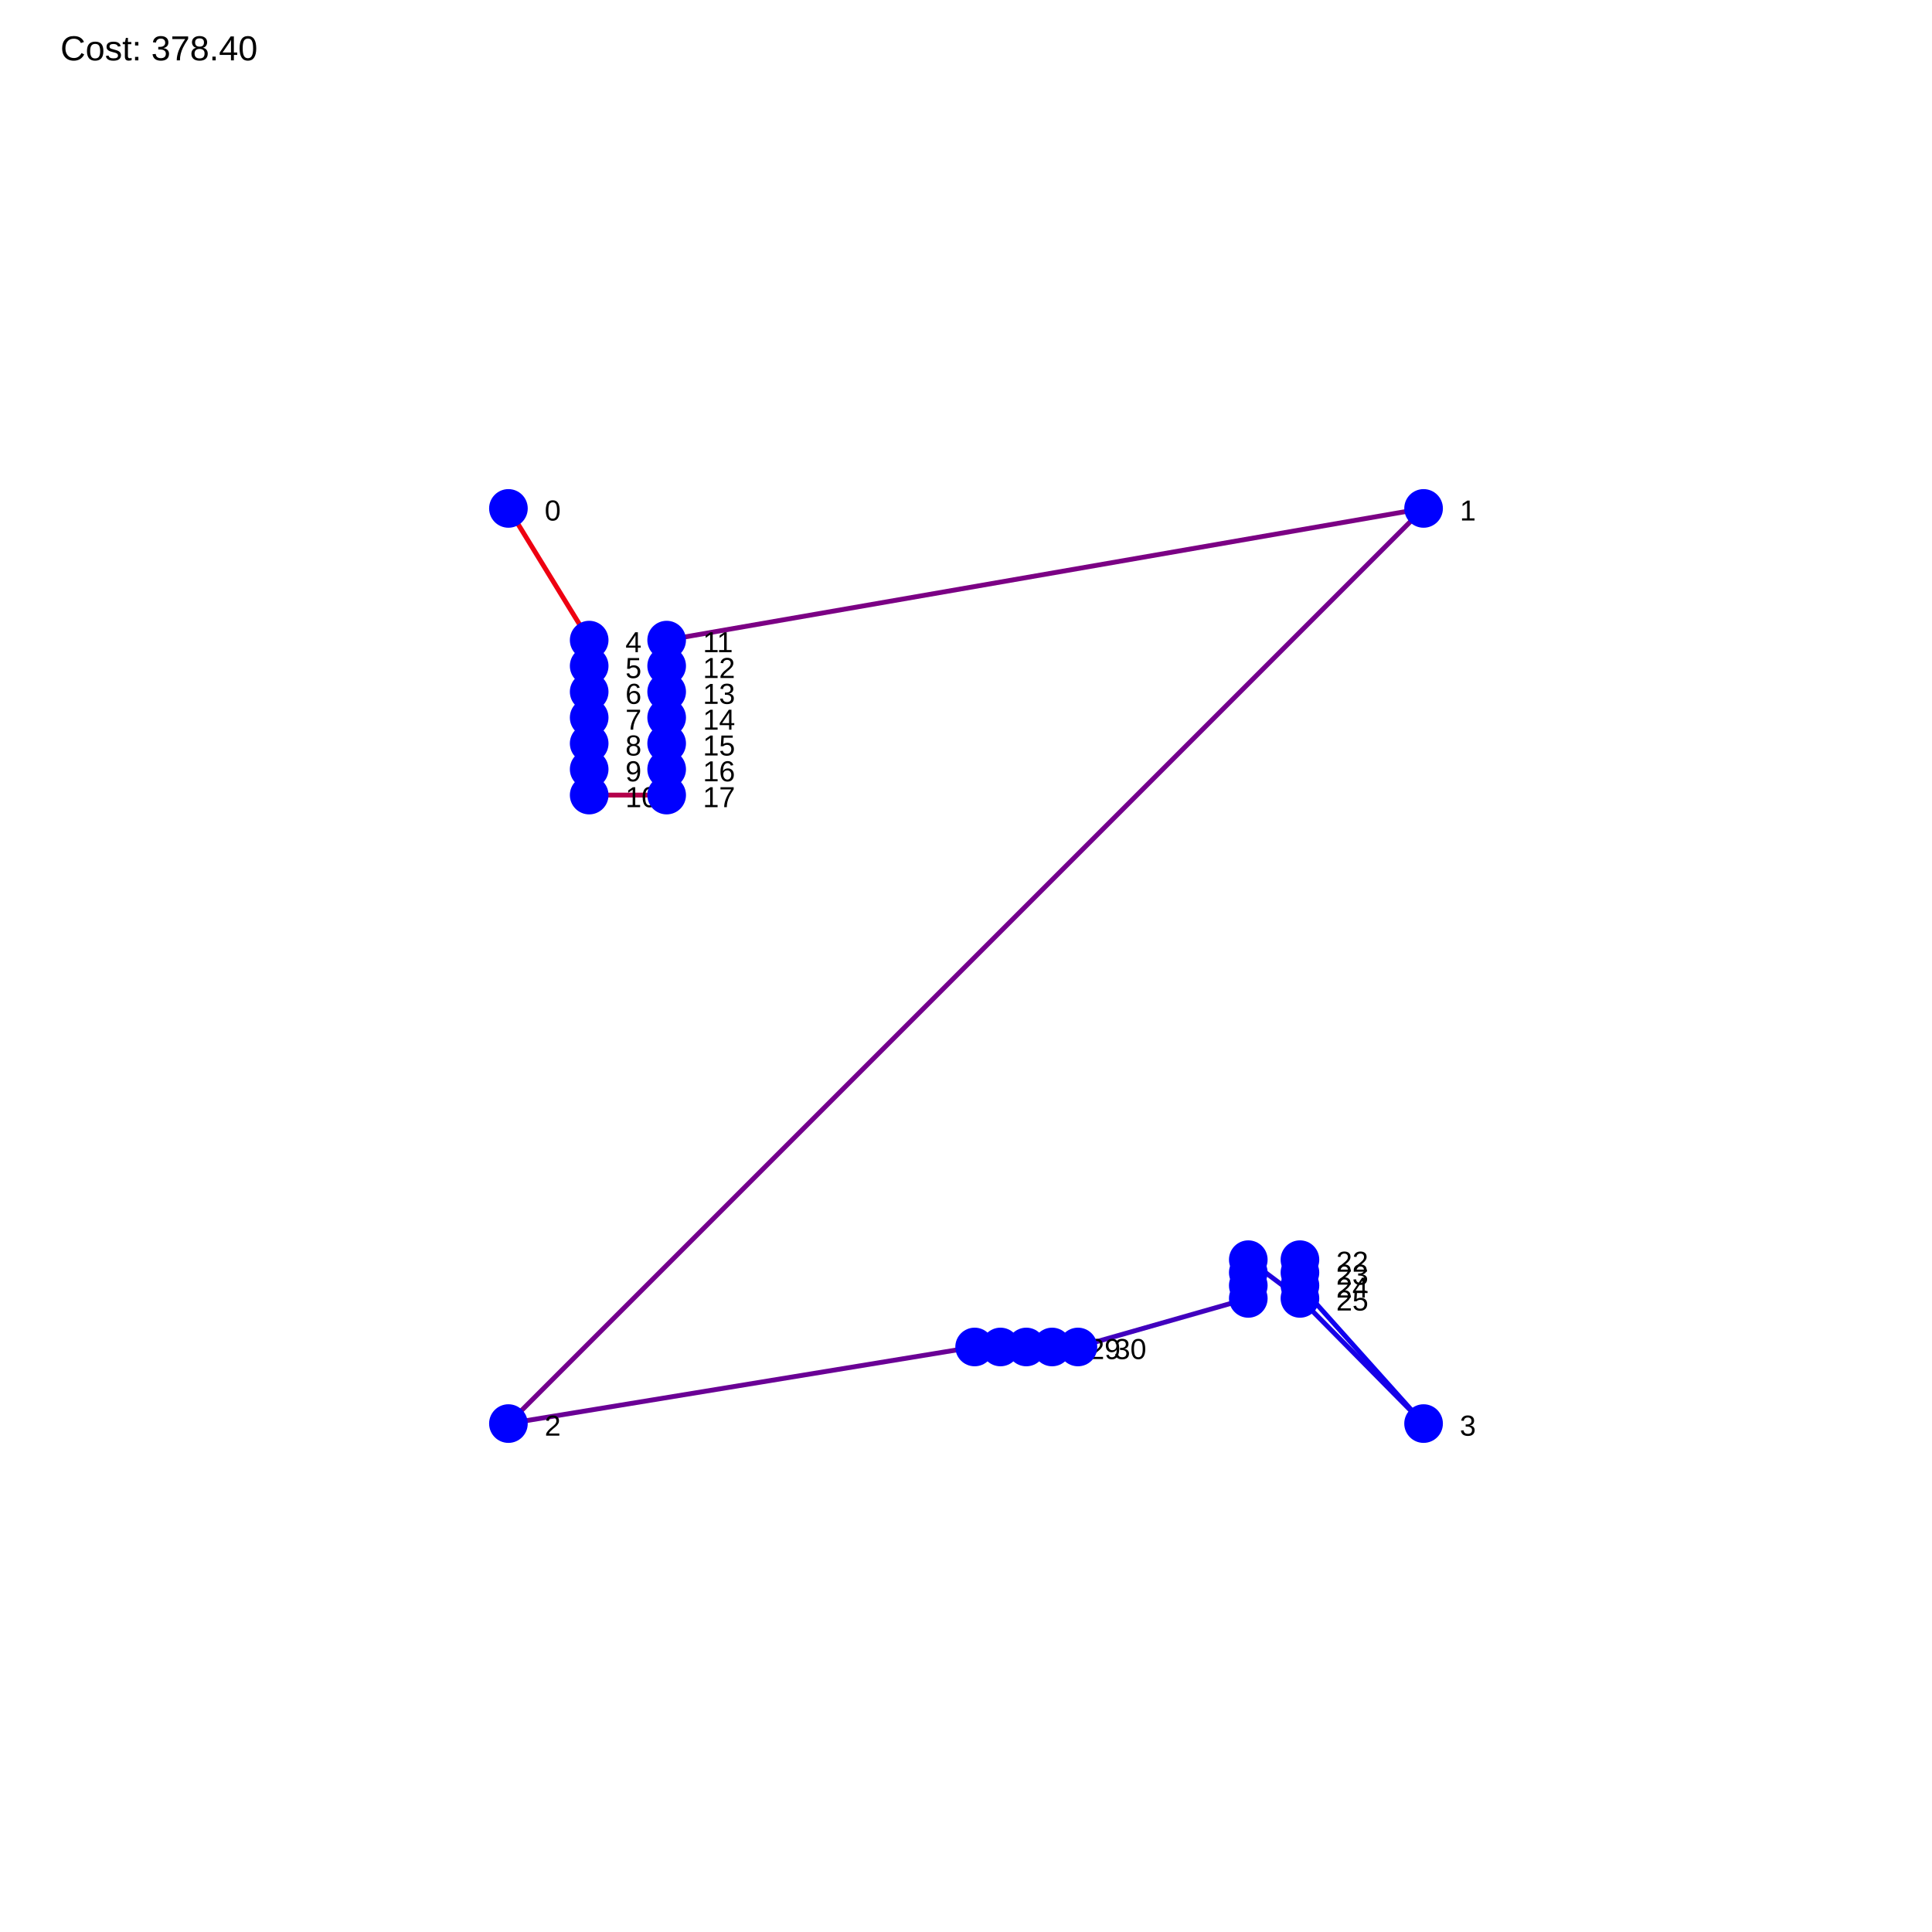
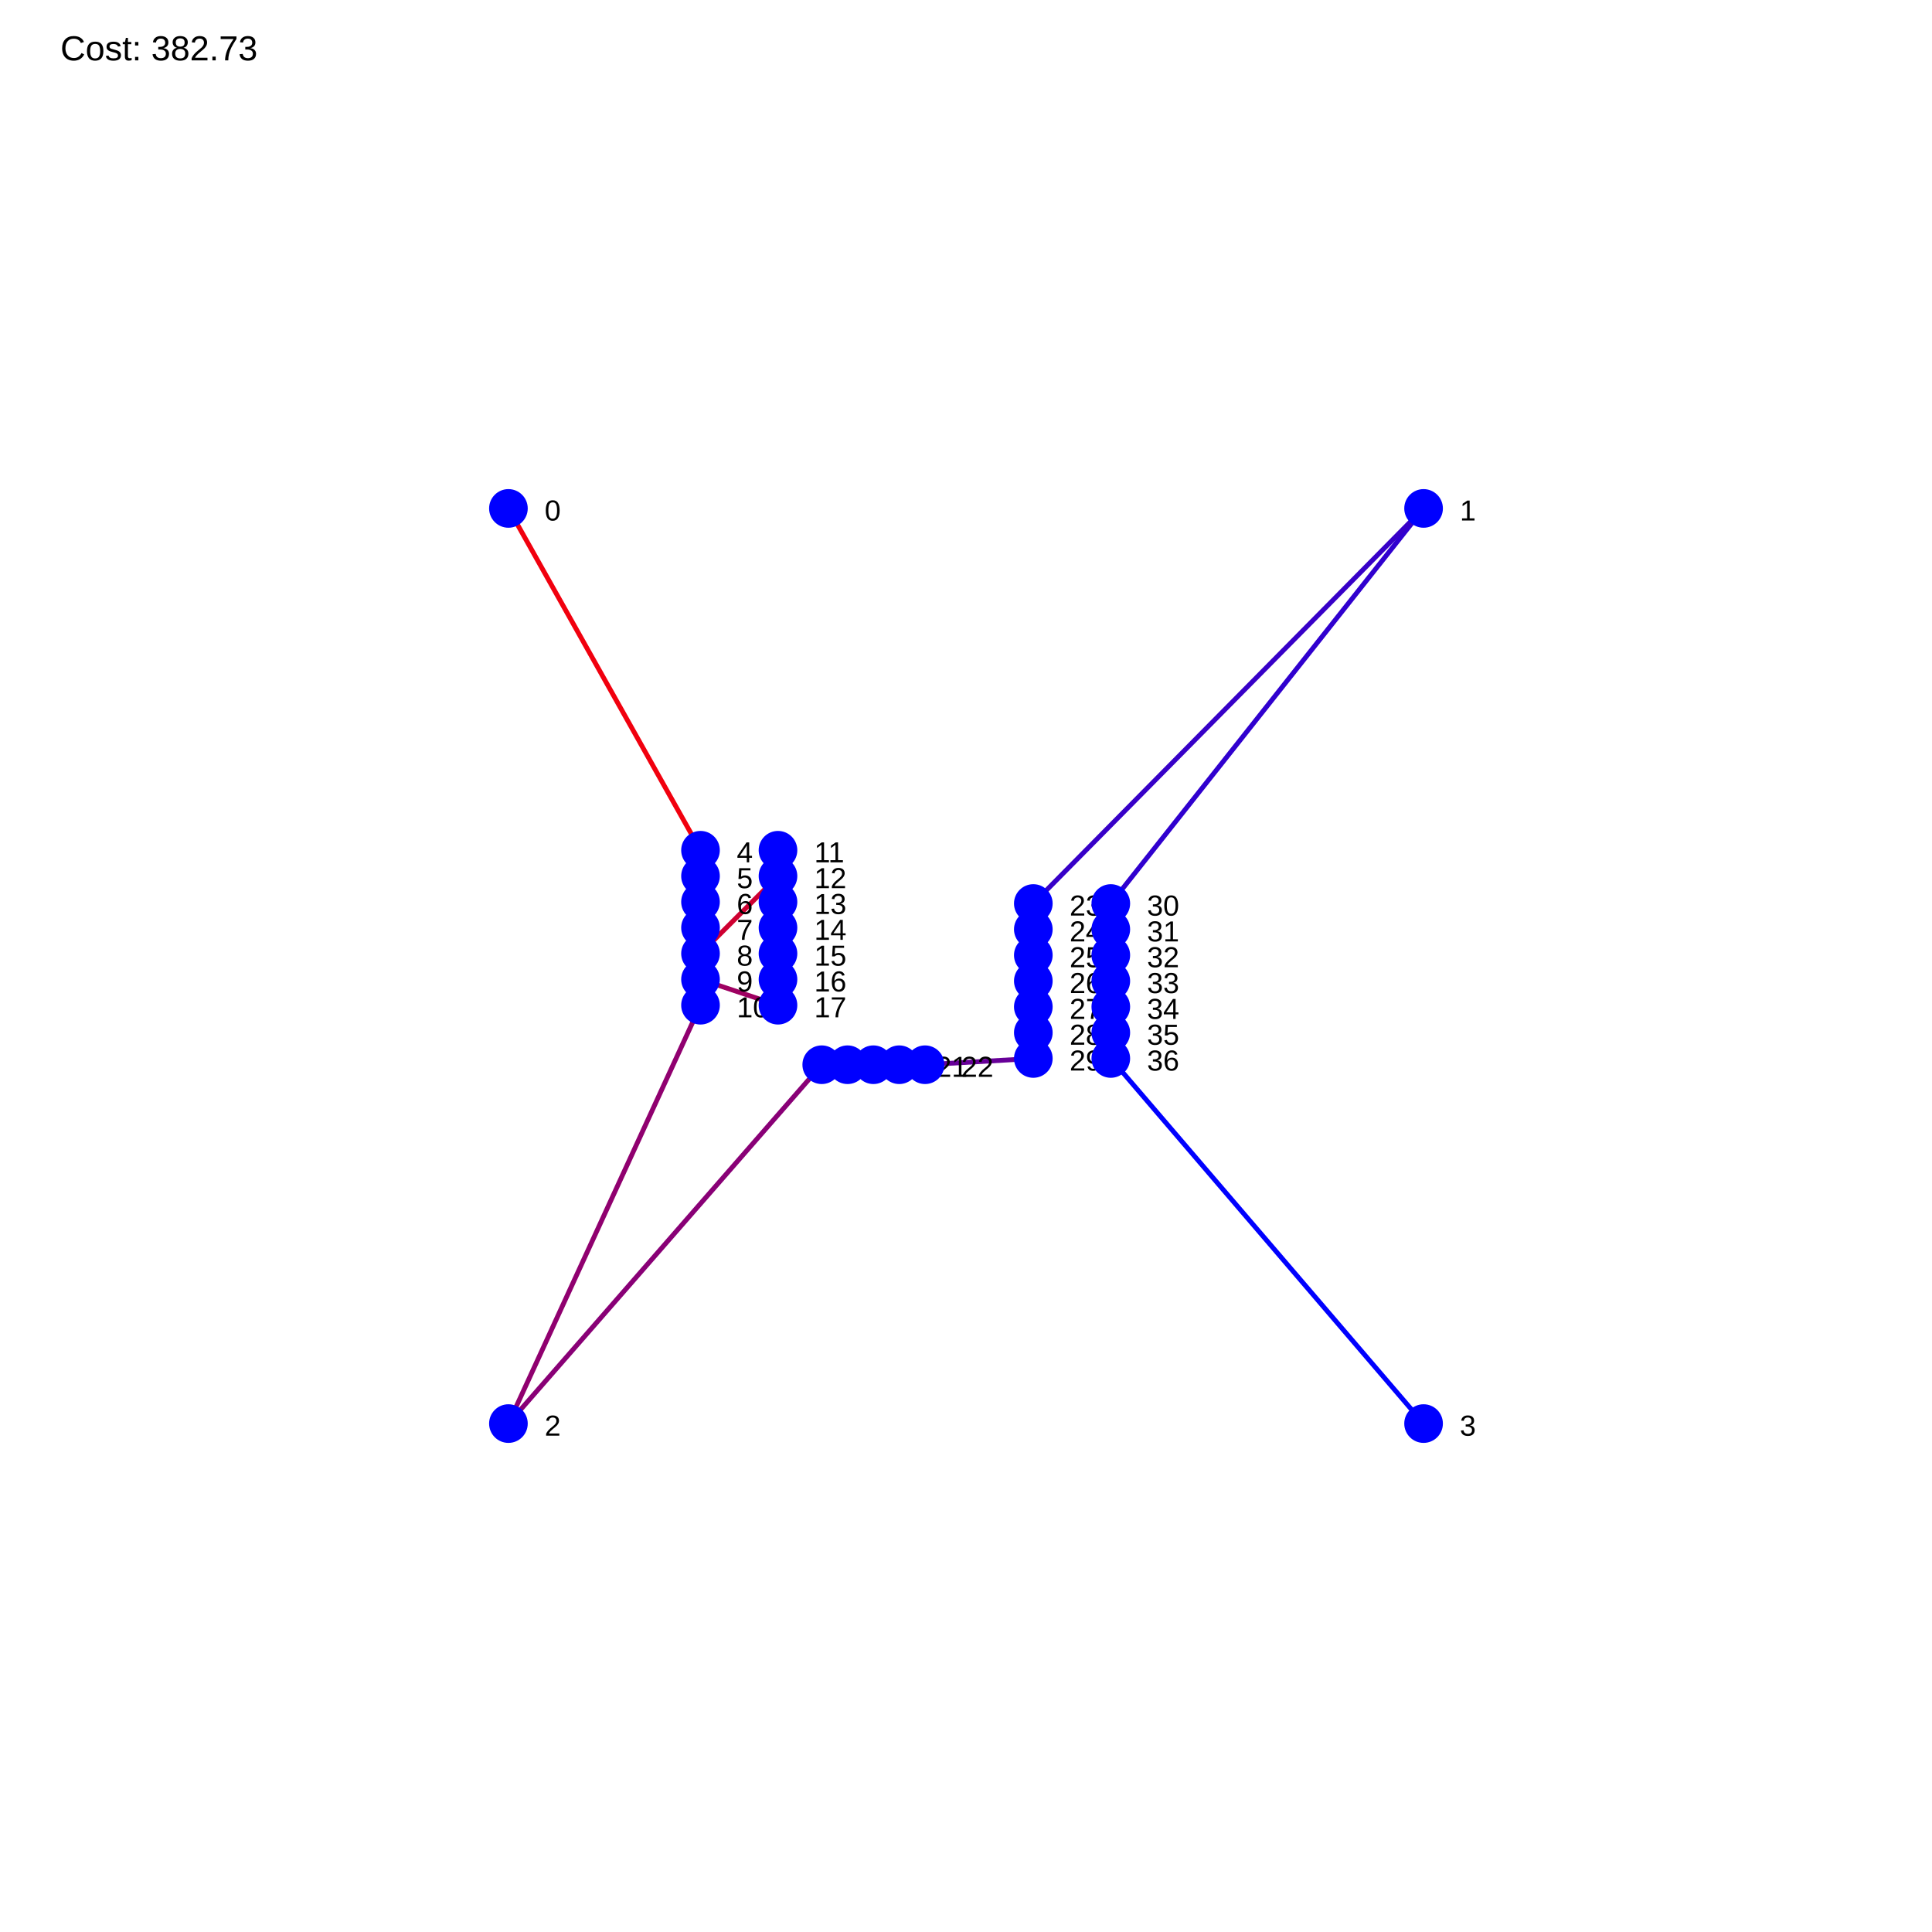
<svg xmlns="http://www.w3.org/2000/svg" width="800" height="800" viewBox="-189.474 -189.474 800 800">
  <rect x="-189.474" y="-189.474" width="800" height="800" fill="white" />
  <g>
-     <line x1="348.806" y1="332.13" x2="348.806" y2="337.477" stroke="rgb(0,0,255)" stroke-width="2" />
-     <line x1="348.806" y1="337.477" x2="348.806" y2="342.824" stroke="rgb(8,0,247)" stroke-width="2" />
-     <line x1="348.806" y1="342.824" x2="400" y2="400" stroke="rgb(16,0,239)" stroke-width="2" />
-     <line x1="400" y1="400" x2="348.806" y2="348.172" stroke="rgb(24,0,231)" stroke-width="2" />
-     <line x1="348.806" y1="348.172" x2="327.416" y2="332.13" stroke="rgb(32,0,223)" stroke-width="2" />
-     <line x1="327.416" y1="332.13" x2="327.416" y2="337.477" stroke="rgb(41,0,214)" stroke-width="2" />
-     <line x1="327.416" y1="337.477" x2="327.416" y2="342.824" stroke="rgb(49,0,206)" stroke-width="2" />
-     <line x1="327.416" y1="342.824" x2="327.416" y2="348.172" stroke="rgb(57,0,198)" stroke-width="2" />
-     <line x1="327.416" y1="348.172" x2="256.881" y2="368.282" stroke="rgb(65,0,190)" stroke-width="2" />
-     <line x1="256.881" y1="368.282" x2="246.186" y2="368.282" stroke="rgb(74,0,181)" stroke-width="2" />
-     <line x1="246.186" y1="368.282" x2="235.491" y2="368.282" stroke="rgb(82,0,173)" stroke-width="2" />
-     <line x1="235.491" y1="368.282" x2="224.796" y2="368.282" stroke="rgb(90,0,165)" stroke-width="2" />
-     <line x1="224.796" y1="368.282" x2="214.102" y2="368.282" stroke="rgb(98,0,157)" stroke-width="2" />
-     <line x1="214.102" y1="368.282" x2="21.053" y2="400" stroke="rgb(106,0,149)" stroke-width="2" />
-     <line x1="21.053" y1="400" x2="400" y2="21.053" stroke="rgb(115,0,140)" stroke-width="2" />
-     <line x1="400" y1="21.053" x2="86.576" y2="75.582" stroke="rgb(123,0,132)" stroke-width="2" />
-     <line x1="86.576" y1="75.582" x2="86.576" y2="86.276" stroke="rgb(131,0,124)" stroke-width="2" />
-     <line x1="86.576" y1="86.276" x2="86.576" y2="96.971" stroke="rgb(139,0,116)" stroke-width="2" />
-     <line x1="86.576" y1="96.971" x2="86.576" y2="107.666" stroke="rgb(148,0,107)" stroke-width="2" />
-     <line x1="86.576" y1="107.666" x2="86.576" y2="118.361" stroke="rgb(156,0,99)" stroke-width="2" />
-     <line x1="86.576" y1="118.361" x2="86.576" y2="129.055" stroke="rgb(164,0,91)" stroke-width="2" />
-     <line x1="86.576" y1="129.055" x2="86.576" y2="139.75" stroke="rgb(172,0,83)" stroke-width="2" />
-     <line x1="86.576" y1="139.75" x2="54.492" y2="139.75" stroke="rgb(180,0,75)" stroke-width="2" />
-     <line x1="54.492" y1="139.75" x2="54.492" y2="129.055" stroke="rgb(189,0,66)" stroke-width="2" />
-     <line x1="54.492" y1="129.055" x2="54.492" y2="118.361" stroke="rgb(197,0,58)" stroke-width="2" />
-     <line x1="54.492" y1="118.361" x2="54.492" y2="107.666" stroke="rgb(205,0,50)" stroke-width="2" />
-     <line x1="54.492" y1="107.666" x2="54.492" y2="96.971" stroke="rgb(213,0,42)" stroke-width="2" />
-     <line x1="54.492" y1="96.971" x2="54.492" y2="86.276" stroke="rgb(222,0,33)" stroke-width="2" />
-     <line x1="54.492" y1="86.276" x2="54.492" y2="75.582" stroke="rgb(230,0,25)" stroke-width="2" />
-     <line x1="54.492" y1="75.582" x2="21.053" y2="21.053" stroke="rgb(238,0,17)" stroke-width="2" />
-     <line x1="21.053" y1="21.053" x2="21.053" y2="21.053" stroke="rgb(246,0,9)" stroke-width="2" />
+     <line x1="400" y1="400" x2="270.485" y2="248.819" stroke="rgb(0,0,255)" stroke-width="2" />
+     <line x1="270.485" y1="248.819" x2="270.485" y2="238.124" stroke="rgb(6,0,249)" stroke-width="2" />
+     <line x1="270.485" y1="238.124" x2="270.485" y2="227.429" stroke="rgb(13,0,242)" stroke-width="2" />
+     <line x1="270.485" y1="227.429" x2="270.485" y2="216.735" stroke="rgb(20,0,235)" stroke-width="2" />
+     <line x1="270.485" y1="216.735" x2="270.485" y2="206.04" stroke="rgb(27,0,228)" stroke-width="2" />
+     <line x1="270.485" y1="206.04" x2="270.485" y2="195.345" stroke="rgb(34,0,221)" stroke-width="2" />
+     <line x1="270.485" y1="195.345" x2="270.485" y2="184.65" stroke="rgb(41,0,214)" stroke-width="2" />
+     <line x1="270.485" y1="184.65" x2="400" y2="21.053" stroke="rgb(48,0,207)" stroke-width="2" />
+     <line x1="400" y1="21.053" x2="238.401" y2="184.65" stroke="rgb(55,0,200)" stroke-width="2" />
+     <line x1="238.401" y1="184.65" x2="238.401" y2="195.345" stroke="rgb(62,0,193)" stroke-width="2" />
+     <line x1="238.401" y1="195.345" x2="238.401" y2="206.04" stroke="rgb(68,0,187)" stroke-width="2" />
+     <line x1="238.401" y1="206.04" x2="238.401" y2="216.735" stroke="rgb(75,0,180)" stroke-width="2" />
+     <line x1="238.401" y1="216.735" x2="238.401" y2="227.429" stroke="rgb(82,0,173)" stroke-width="2" />
+     <line x1="238.401" y1="227.429" x2="238.401" y2="238.124" stroke="rgb(89,0,166)" stroke-width="2" />
+     <line x1="238.401" y1="238.124" x2="238.401" y2="248.819" stroke="rgb(96,0,159)" stroke-width="2" />
+     <line x1="238.401" y1="248.819" x2="193.572" y2="251.407" stroke="rgb(103,0,152)" stroke-width="2" />
+     <line x1="193.572" y1="251.407" x2="182.878" y2="251.407" stroke="rgb(110,0,145)" stroke-width="2" />
+     <line x1="182.878" y1="251.407" x2="172.183" y2="251.407" stroke="rgb(117,0,138)" stroke-width="2" />
+     <line x1="172.183" y1="251.407" x2="161.488" y2="251.407" stroke="rgb(124,0,131)" stroke-width="2" />
+     <line x1="161.488" y1="251.407" x2="150.793" y2="251.407" stroke="rgb(130,0,125)" stroke-width="2" />
+     <line x1="150.793" y1="251.407" x2="21.053" y2="400" stroke="rgb(137,0,118)" stroke-width="2" />
+     <line x1="21.053" y1="400" x2="100.591" y2="226.764" stroke="rgb(144,0,111)" stroke-width="2" />
+     <line x1="100.591" y1="226.764" x2="100.591" y2="216.07" stroke="rgb(151,0,104)" stroke-width="2" />
+     <line x1="100.591" y1="216.07" x2="132.675" y2="226.764" stroke="rgb(158,0,97)" stroke-width="2" />
+     <line x1="132.675" y1="226.764" x2="132.675" y2="216.07" stroke="rgb(165,0,90)" stroke-width="2" />
+     <line x1="132.675" y1="216.07" x2="132.675" y2="205.375" stroke="rgb(172,0,83)" stroke-width="2" />
+     <line x1="132.675" y1="205.375" x2="132.675" y2="194.68" stroke="rgb(179,0,76)" stroke-width="2" />
+     <line x1="132.675" y1="194.68" x2="132.675" y2="183.986" stroke="rgb(186,0,69)" stroke-width="2" />
+     <line x1="132.675" y1="183.986" x2="132.675" y2="162.596" stroke="rgb(192,0,63)" stroke-width="2" />
+     <line x1="132.675" y1="162.596" x2="132.675" y2="173.291" stroke="rgb(199,0,56)" stroke-width="2" />
+     <line x1="132.675" y1="173.291" x2="100.591" y2="205.375" stroke="rgb(206,0,49)" stroke-width="2" />
+     <line x1="100.591" y1="205.375" x2="100.591" y2="194.68" stroke="rgb(213,0,42)" stroke-width="2" />
+     <line x1="100.591" y1="194.68" x2="100.591" y2="183.986" stroke="rgb(220,0,35)" stroke-width="2" />
+     <line x1="100.591" y1="183.986" x2="100.591" y2="173.291" stroke="rgb(227,0,28)" stroke-width="2" />
+     <line x1="100.591" y1="173.291" x2="100.591" y2="162.596" stroke="rgb(234,0,21)" stroke-width="2" />
+     <line x1="100.591" y1="162.596" x2="21.053" y2="21.053" stroke="rgb(241,0,14)" stroke-width="2" />
+     <line x1="21.053" y1="21.053" x2="21.053" y2="21.053" stroke="rgb(248,0,7)" stroke-width="2" />
  </g>
  <g>
    <circle cx="21.053" cy="21.053" r="8" fill="blue" />
    <text x="36.053" y="26.053" font-family="Arial" font-size="12" fill="black">0</text>
    <circle cx="400" cy="21.053" r="8" fill="blue" />
    <text x="415" y="26.053" font-family="Arial" font-size="12" fill="black">1</text>
    <circle cx="21.053" cy="400" r="8" fill="blue" />
    <text x="36.053" y="405" font-family="Arial" font-size="12" fill="black">2</text>
    <circle cx="400" cy="400" r="8" fill="blue" />
    <text x="415" y="405" font-family="Arial" font-size="12" fill="black">3</text>
-     <circle cx="54.492" cy="75.582" r="8" fill="blue" />
-     <text x="69.492" y="80.582" font-family="Arial" font-size="12" fill="black">4</text>
-     <circle cx="54.492" cy="86.276" r="8" fill="blue" />
-     <text x="69.492" y="91.276" font-family="Arial" font-size="12" fill="black">5</text>
-     <circle cx="54.492" cy="96.971" r="8" fill="blue" />
-     <text x="69.492" y="101.971" font-family="Arial" font-size="12" fill="black">6</text>
-     <circle cx="54.492" cy="107.666" r="8" fill="blue" />
-     <text x="69.492" y="112.666" font-family="Arial" font-size="12" fill="black">7</text>
-     <circle cx="54.492" cy="118.361" r="8" fill="blue" />
-     <text x="69.492" y="123.361" font-family="Arial" font-size="12" fill="black">8</text>
-     <circle cx="54.492" cy="129.055" r="8" fill="blue" />
-     <text x="69.492" y="134.055" font-family="Arial" font-size="12" fill="black">9</text>
-     <circle cx="54.492" cy="139.75" r="8" fill="blue" />
-     <text x="69.492" y="144.75" font-family="Arial" font-size="12" fill="black">10</text>
-     <circle cx="86.576" cy="75.582" r="8" fill="blue" />
-     <text x="101.576" y="80.582" font-family="Arial" font-size="12" fill="black">11</text>
-     <circle cx="86.576" cy="86.276" r="8" fill="blue" />
-     <text x="101.576" y="91.276" font-family="Arial" font-size="12" fill="black">12</text>
-     <circle cx="86.576" cy="96.971" r="8" fill="blue" />
-     <text x="101.576" y="101.971" font-family="Arial" font-size="12" fill="black">13</text>
-     <circle cx="86.576" cy="107.666" r="8" fill="blue" />
-     <text x="101.576" y="112.666" font-family="Arial" font-size="12" fill="black">14</text>
-     <circle cx="86.576" cy="118.361" r="8" fill="blue" />
-     <text x="101.576" y="123.361" font-family="Arial" font-size="12" fill="black">15</text>
-     <circle cx="86.576" cy="129.055" r="8" fill="blue" />
-     <text x="101.576" y="134.055" font-family="Arial" font-size="12" fill="black">16</text>
-     <circle cx="86.576" cy="139.75" r="8" fill="blue" />
-     <text x="101.576" y="144.75" font-family="Arial" font-size="12" fill="black">17</text>
-     <circle cx="327.416" cy="332.13" r="8" fill="blue" />
-     <text x="342.416" y="337.13" font-family="Arial" font-size="12" fill="black">18</text>
-     <circle cx="327.416" cy="337.477" r="8" fill="blue" />
-     <text x="342.416" y="342.477" font-family="Arial" font-size="12" fill="black">19</text>
-     <circle cx="327.416" cy="342.824" r="8" fill="blue" />
-     <text x="342.416" y="347.824" font-family="Arial" font-size="12" fill="black">20</text>
-     <circle cx="327.416" cy="348.172" r="8" fill="blue" />
-     <text x="342.416" y="353.172" font-family="Arial" font-size="12" fill="black">21</text>
-     <circle cx="348.806" cy="332.13" r="8" fill="blue" />
-     <text x="363.806" y="337.13" font-family="Arial" font-size="12" fill="black">22</text>
-     <circle cx="348.806" cy="337.477" r="8" fill="blue" />
-     <text x="363.806" y="342.477" font-family="Arial" font-size="12" fill="black">23</text>
-     <circle cx="348.806" cy="342.824" r="8" fill="blue" />
-     <text x="363.806" y="347.824" font-family="Arial" font-size="12" fill="black">24</text>
-     <circle cx="348.806" cy="348.172" r="8" fill="blue" />
-     <text x="363.806" y="353.172" font-family="Arial" font-size="12" fill="black">25</text>
-     <circle cx="214.102" cy="368.282" r="8" fill="blue" />
-     <text x="229.102" y="373.282" font-family="Arial" font-size="12" fill="black">26</text>
-     <circle cx="224.796" cy="368.282" r="8" fill="blue" />
-     <text x="239.796" y="373.282" font-family="Arial" font-size="12" fill="black">27</text>
-     <circle cx="235.491" cy="368.282" r="8" fill="blue" />
-     <text x="250.491" y="373.282" font-family="Arial" font-size="12" fill="black">28</text>
-     <circle cx="246.186" cy="368.282" r="8" fill="blue" />
-     <text x="261.186" y="373.282" font-family="Arial" font-size="12" fill="black">29</text>
-     <circle cx="256.881" cy="368.282" r="8" fill="blue" />
-     <text x="271.881" y="373.282" font-family="Arial" font-size="12" fill="black">30</text>
+     <circle cx="100.591" cy="162.596" r="8" fill="blue" />
+     <text x="115.591" y="167.596" font-family="Arial" font-size="12" fill="black">4</text>
+     <circle cx="100.591" cy="173.291" r="8" fill="blue" />
+     <text x="115.591" y="178.291" font-family="Arial" font-size="12" fill="black">5</text>
+     <circle cx="100.591" cy="183.986" r="8" fill="blue" />
+     <text x="115.591" y="188.986" font-family="Arial" font-size="12" fill="black">6</text>
+     <circle cx="100.591" cy="194.68" r="8" fill="blue" />
+     <text x="115.591" y="199.68" font-family="Arial" font-size="12" fill="black">7</text>
+     <circle cx="100.591" cy="205.375" r="8" fill="blue" />
+     <text x="115.591" y="210.375" font-family="Arial" font-size="12" fill="black">8</text>
+     <circle cx="100.591" cy="216.07" r="8" fill="blue" />
+     <text x="115.591" y="221.07" font-family="Arial" font-size="12" fill="black">9</text>
+     <circle cx="100.591" cy="226.764" r="8" fill="blue" />
+     <text x="115.591" y="231.764" font-family="Arial" font-size="12" fill="black">10</text>
+     <circle cx="132.675" cy="162.596" r="8" fill="blue" />
+     <text x="147.675" y="167.596" font-family="Arial" font-size="12" fill="black">11</text>
+     <circle cx="132.675" cy="173.291" r="8" fill="blue" />
+     <text x="147.675" y="178.291" font-family="Arial" font-size="12" fill="black">12</text>
+     <circle cx="132.675" cy="183.986" r="8" fill="blue" />
+     <text x="147.675" y="188.986" font-family="Arial" font-size="12" fill="black">13</text>
+     <circle cx="132.675" cy="194.68" r="8" fill="blue" />
+     <text x="147.675" y="199.68" font-family="Arial" font-size="12" fill="black">14</text>
+     <circle cx="132.675" cy="205.375" r="8" fill="blue" />
+     <text x="147.675" y="210.375" font-family="Arial" font-size="12" fill="black">15</text>
+     <circle cx="132.675" cy="216.07" r="8" fill="blue" />
+     <text x="147.675" y="221.07" font-family="Arial" font-size="12" fill="black">16</text>
+     <circle cx="132.675" cy="226.764" r="8" fill="blue" />
+     <text x="147.675" y="231.764" font-family="Arial" font-size="12" fill="black">17</text>
+     <circle cx="150.793" cy="251.407" r="8" fill="blue" />
+     <text x="165.793" y="256.407" font-family="Arial" font-size="12" fill="black">18</text>
+     <circle cx="161.488" cy="251.407" r="8" fill="blue" />
+     <text x="176.488" y="256.407" font-family="Arial" font-size="12" fill="black">19</text>
+     <circle cx="172.183" cy="251.407" r="8" fill="blue" />
+     <text x="187.183" y="256.407" font-family="Arial" font-size="12" fill="black">20</text>
+     <circle cx="182.878" cy="251.407" r="8" fill="blue" />
+     <text x="197.878" y="256.407" font-family="Arial" font-size="12" fill="black">21</text>
+     <circle cx="193.572" cy="251.407" r="8" fill="blue" />
+     <text x="208.572" y="256.407" font-family="Arial" font-size="12" fill="black">22</text>
+     <circle cx="238.401" cy="184.65" r="8" fill="blue" />
+     <text x="253.401" y="189.65" font-family="Arial" font-size="12" fill="black">23</text>
+     <circle cx="238.401" cy="195.345" r="8" fill="blue" />
+     <text x="253.401" y="200.345" font-family="Arial" font-size="12" fill="black">24</text>
+     <circle cx="238.401" cy="206.04" r="8" fill="blue" />
+     <text x="253.401" y="211.04" font-family="Arial" font-size="12" fill="black">25</text>
+     <circle cx="238.401" cy="216.735" r="8" fill="blue" />
+     <text x="253.401" y="221.735" font-family="Arial" font-size="12" fill="black">26</text>
+     <circle cx="238.401" cy="227.429" r="8" fill="blue" />
+     <text x="253.401" y="232.429" font-family="Arial" font-size="12" fill="black">27</text>
+     <circle cx="238.401" cy="238.124" r="8" fill="blue" />
+     <text x="253.401" y="243.124" font-family="Arial" font-size="12" fill="black">28</text>
+     <circle cx="238.401" cy="248.819" r="8" fill="blue" />
+     <text x="253.401" y="253.819" font-family="Arial" font-size="12" fill="black">29</text>
+     <circle cx="270.485" cy="184.65" r="8" fill="blue" />
+     <text x="285.485" y="189.65" font-family="Arial" font-size="12" fill="black">30</text>
+     <circle cx="270.485" cy="195.345" r="8" fill="blue" />
+     <text x="285.485" y="200.345" font-family="Arial" font-size="12" fill="black">31</text>
+     <circle cx="270.485" cy="206.04" r="8" fill="blue" />
+     <text x="285.485" y="211.04" font-family="Arial" font-size="12" fill="black">32</text>
+     <circle cx="270.485" cy="216.735" r="8" fill="blue" />
+     <text x="285.485" y="221.735" font-family="Arial" font-size="12" fill="black">33</text>
+     <circle cx="270.485" cy="227.429" r="8" fill="blue" />
+     <text x="285.485" y="232.429" font-family="Arial" font-size="12" fill="black">34</text>
+     <circle cx="270.485" cy="238.124" r="8" fill="blue" />
+     <text x="285.485" y="243.124" font-family="Arial" font-size="12" fill="black">35</text>
+     <circle cx="270.485" cy="248.819" r="8" fill="blue" />
+     <text x="285.485" y="253.819" font-family="Arial" font-size="12" fill="black">36</text>
  </g>
-   <text x="-164.474" y="-164.474" font-family="Arial" font-size="14.4" fill="black"> Cost: 378.40</text>
+   <text x="-164.474" y="-164.474" font-family="Arial" font-size="14.4" fill="black"> Cost: 382.73</text>
</svg>
